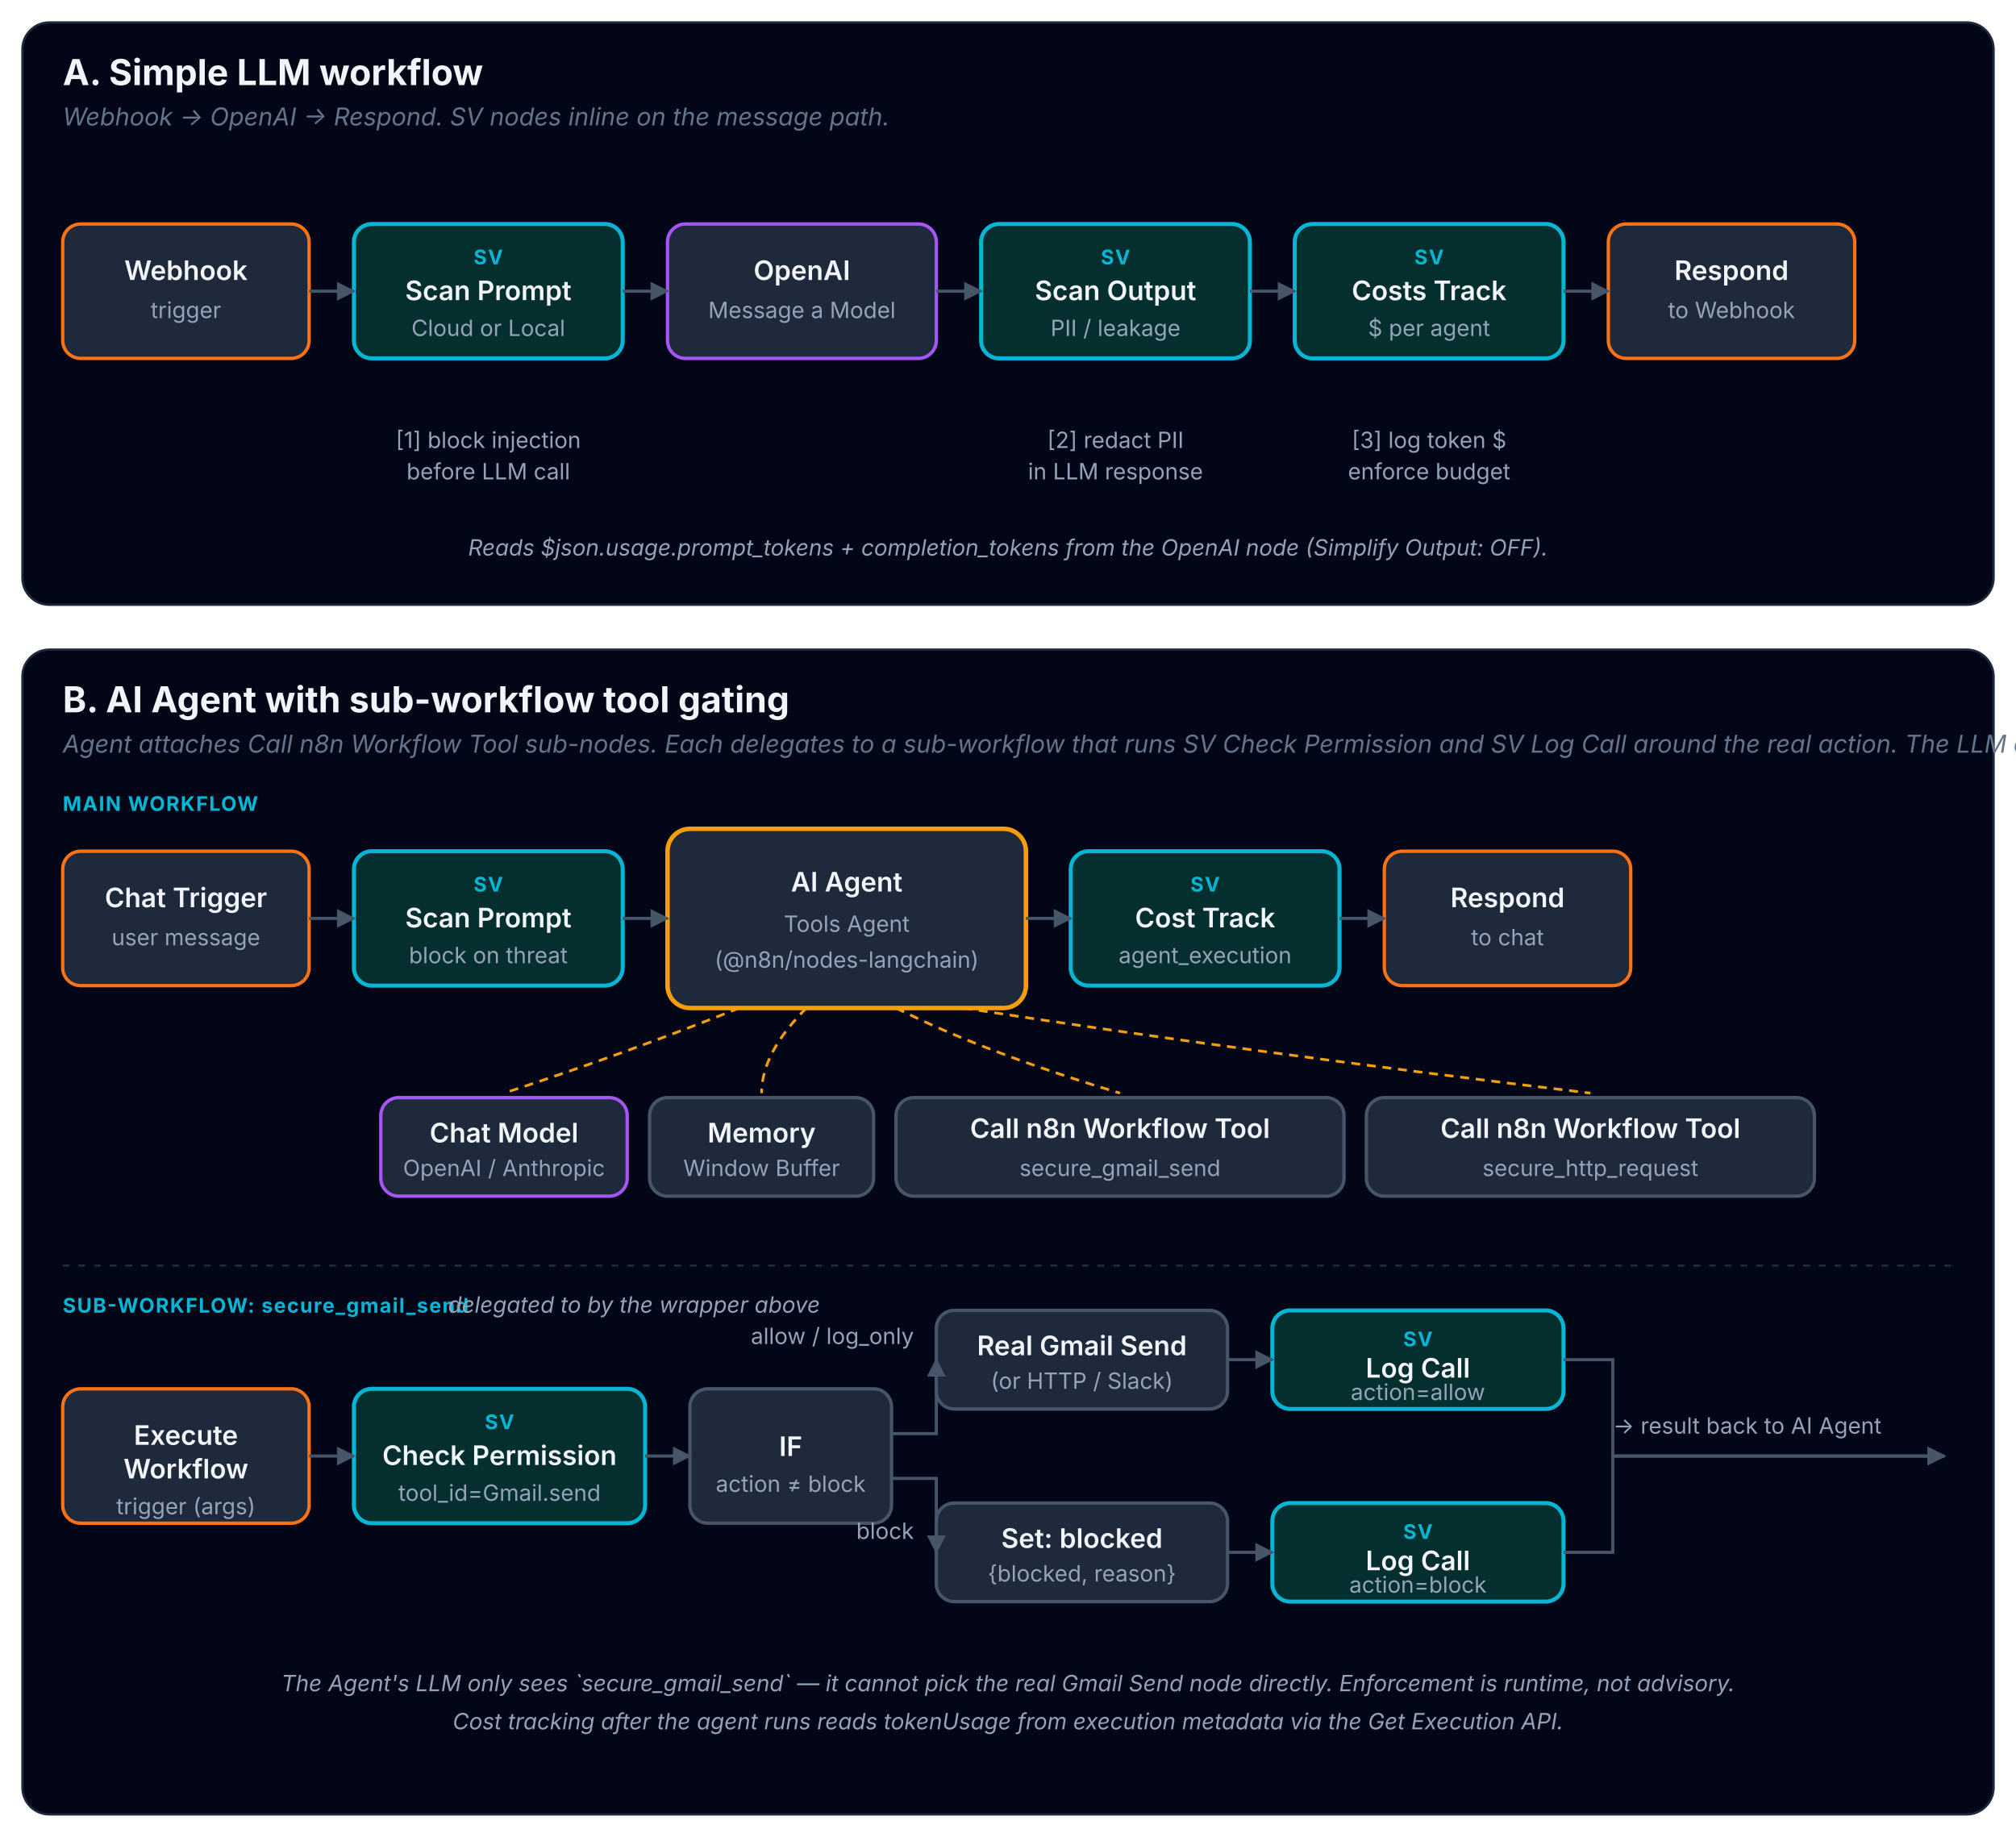
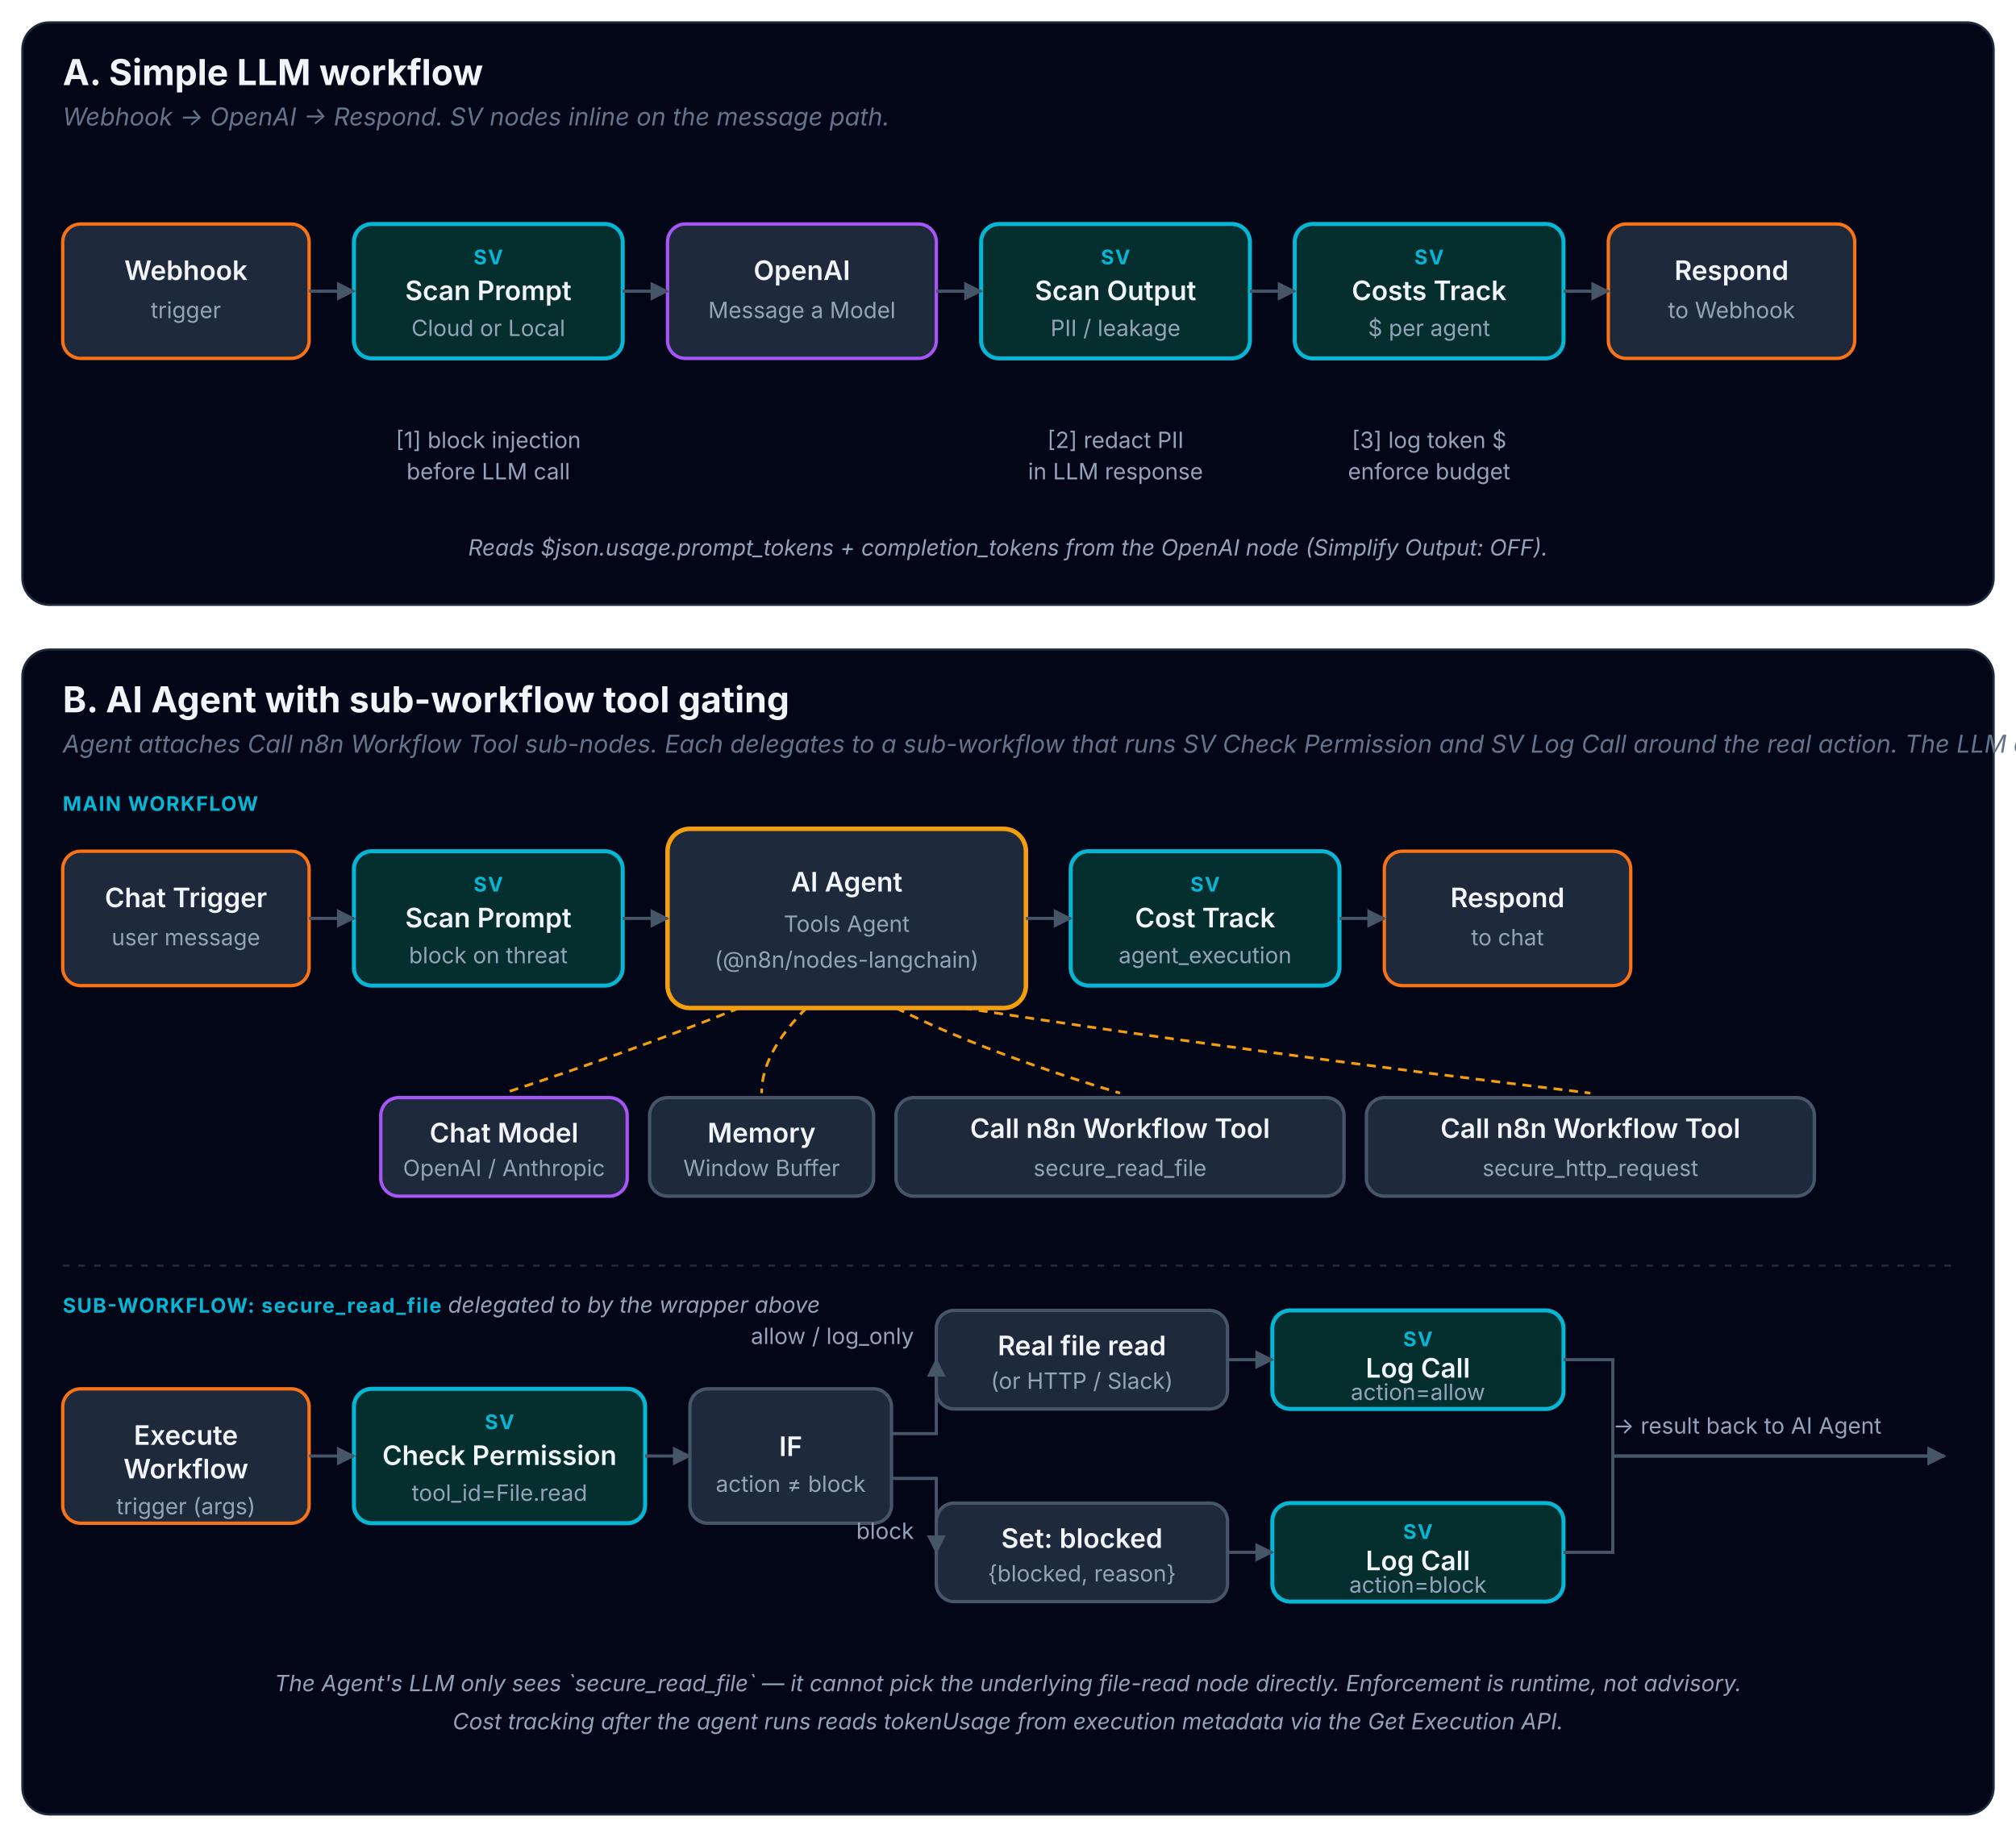
<svg xmlns="http://www.w3.org/2000/svg" viewBox="0 0 900 820" font-family="-apple-system, BlinkMacSystemFont, 'Segoe UI', sans-serif" role="img" aria-label="Two example n8n workflows showing where SecureVector nodes plug in: A) inline LLM workflow with SV Scan Prompt, Scan Output, and Cost Track; B) AI Agent that attaches Call n8n Workflow Tool sub-nodes, each delegating to a sub-workflow that runs SV Check Permission and SV Log Call before invoking the real tool">
  <defs>
    <style>
      .panel       { fill: #020617; stroke: #1e293b; stroke-width: 1; rx: 12; }
      .panel-title { fill: #f1f5f9; font-size: 16px; font-weight: 700; }
      .panel-sub   { fill: #64748b; font-size: 11px; font-style: italic; }

      .n8n         { fill: #1e293b; stroke: #475569; stroke-width: 1.5; rx: 8; }
      .n8n-trigger { fill: #1e293b; stroke: #f97316; stroke-width: 1.5; rx: 8; }
      .n8n-llm     { fill: #1e293b; stroke: #a855f7; stroke-width: 1.5; rx: 8; }
      .n8n-agent   { fill: #1e293b; stroke: #f59e0b; stroke-width: 2;   rx: 10; }
      .sv          { fill: #042f2e; stroke: #06b6d4; stroke-width: 1.8; rx: 8; }

      .label       { fill: #f1f5f9; font-size: 12px; font-weight: 600; }
      .sublabel    { fill: #94a3b8; font-size: 10px; }
      .badge       { fill: #06b6d4; font-size: 9px; font-weight: 700; letter-spacing: 0.5px; }
      .arrow       { stroke: #475569; stroke-width: 1.4; fill: none; marker-end: url(#aw); }
      .arrow-tool  { stroke: #f59e0b; stroke-width: 1.2; fill: none; stroke-dasharray: 4,3; }
      .arrow-gate  { stroke: #06b6d4; stroke-width: 1.4; fill: none; marker-end: url(#aw); }
    </style>
    <marker id="aw" viewBox="0 0 10 10" refX="9" refY="5" markerWidth="6" markerHeight="6" orient="auto">
      <path d="M 0 0 L 10 5 L 0 10 z" fill="#475569" />
    </marker>
  </defs>
  <rect class="panel" x="10" y="10" width="880" height="260" />
  <text class="panel-title" x="28" y="38">A. Simple LLM workflow</text>
  <text class="panel-sub" x="28" y="56">Webhook → OpenAI → Respond. SV nodes inline on the message path.</text>
  <rect class="n8n-trigger" x="28" y="100" width="110" height="60" />
  <text class="label" x="83" y="125" text-anchor="middle">Webhook</text>
  <text class="sublabel" x="83" y="142" text-anchor="middle">trigger</text>
  <rect class="sv" x="158" y="100" width="120" height="60" />
  <text class="badge" x="218" y="118" text-anchor="middle">SV</text>
  <text class="label" x="218" y="134" text-anchor="middle">Scan Prompt</text>
  <text class="sublabel" x="218" y="150" text-anchor="middle">Cloud or Local</text>
  <rect class="n8n-llm" x="298" y="100" width="120" height="60" />
  <text class="label" x="358" y="125" text-anchor="middle">OpenAI</text>
  <text class="sublabel" x="358" y="142" text-anchor="middle">Message a Model</text>
  <rect class="sv" x="438" y="100" width="120" height="60" />
  <text class="badge" x="498" y="118" text-anchor="middle">SV</text>
  <text class="label" x="498" y="134" text-anchor="middle">Scan Output</text>
  <text class="sublabel" x="498" y="150" text-anchor="middle">PII / leakage</text>
  <rect class="sv" x="578" y="100" width="120" height="60" />
  <text class="badge" x="638" y="118" text-anchor="middle">SV</text>
  <text class="label" x="638" y="134" text-anchor="middle">Costs Track</text>
  <text class="sublabel" x="638" y="150" text-anchor="middle">$ per agent</text>
  <rect class="n8n-trigger" x="718" y="100" width="110" height="60" />
  <text class="label" x="773" y="125" text-anchor="middle">Respond</text>
  <text class="sublabel" x="773" y="142" text-anchor="middle">to Webhook</text>
  <line class="arrow" x1="138" y1="130" x2="158" y2="130" />
  <line class="arrow" x1="278" y1="130" x2="298" y2="130" />
  <line class="arrow" x1="418" y1="130" x2="438" y2="130" />
  <line class="arrow" x1="558" y1="130" x2="578" y2="130" />
  <line class="arrow" x1="698" y1="130" x2="718" y2="130" />
  <text class="sublabel" x="218" y="200" text-anchor="middle">[1] block injection</text>
  <text class="sublabel" x="218" y="214" text-anchor="middle">before LLM call</text>
  <text class="sublabel" x="498" y="200" text-anchor="middle">[2] redact PII</text>
  <text class="sublabel" x="498" y="214" text-anchor="middle">in LLM response</text>
  <text class="sublabel" x="638" y="200" text-anchor="middle">[3] log token $</text>
  <text class="sublabel" x="638" y="214" text-anchor="middle">enforce budget</text>
  <text class="sublabel" x="450" y="248" text-anchor="middle" font-style="italic">Reads $json.usage.prompt_tokens + completion_tokens from the OpenAI node (Simplify Output: OFF).</text>
  <rect class="panel" x="10" y="290" width="880" height="520" />
  <text class="panel-title" x="28" y="318">B. AI Agent with sub-workflow tool gating</text>
  <text class="panel-sub" x="28" y="336">Agent attaches Call n8n Workflow Tool sub-nodes. Each delegates to a sub-workflow that runs SV Check Permission and SV Log Call around the real action. The LLM only ever sees the wrapper name; the real tool is unreachable except through the gated path.</text>
  <text class="badge" x="28" y="362" fill="#94a3b8">MAIN WORKFLOW</text>
  <rect class="n8n-trigger" x="28" y="380" width="110" height="60" />
  <text class="label" x="83" y="405" text-anchor="middle">Chat Trigger</text>
  <text class="sublabel" x="83" y="422" text-anchor="middle">user message</text>
  <rect class="sv" x="158" y="380" width="120" height="60" />
  <text class="badge" x="218" y="398" text-anchor="middle">SV</text>
  <text class="label" x="218" y="414" text-anchor="middle">Scan Prompt</text>
  <text class="sublabel" x="218" y="430" text-anchor="middle">block on threat</text>
  <rect class="n8n-agent" x="298" y="370" width="160" height="80" />
  <text class="label" x="378" y="398" text-anchor="middle">AI Agent</text>
  <text class="sublabel" x="378" y="416" text-anchor="middle">Tools Agent</text>
  <text class="sublabel" x="378" y="432" text-anchor="middle">(@n8n/nodes-langchain)</text>
  <rect class="sv" x="478" y="380" width="120" height="60" />
  <text class="badge" x="538" y="398" text-anchor="middle">SV</text>
  <text class="label" x="538" y="414" text-anchor="middle">Cost Track</text>
  <text class="sublabel" x="538" y="430" text-anchor="middle">agent_execution</text>
  <rect class="n8n-trigger" x="618" y="380" width="110" height="60" />
  <text class="label" x="673" y="405" text-anchor="middle">Respond</text>
  <text class="sublabel" x="673" y="422" text-anchor="middle">to chat</text>
  <line class="arrow" x1="138" y1="410" x2="158" y2="410" />
  <line class="arrow" x1="278" y1="410" x2="298" y2="410" />
  <line class="arrow" x1="458" y1="410" x2="478" y2="410" />
  <line class="arrow" x1="598" y1="410" x2="618" y2="410" />
  <rect class="n8n-llm" x="170" y="490" width="110" height="44" />
  <text class="label" x="225" y="510" text-anchor="middle">Chat Model</text>
  <text class="sublabel" x="225" y="525" text-anchor="middle">OpenAI / Anthropic</text>
  <rect class="n8n" x="290" y="490" width="100" height="44" />
  <text class="label" x="340" y="510" text-anchor="middle">Memory</text>
  <text class="sublabel" x="340" y="525" text-anchor="middle">Window Buffer</text>
  <rect class="n8n" x="400" y="490" width="200" height="44" stroke="#f59e0b" stroke-width="1.5" />
  <text class="label" x="500" y="508" text-anchor="middle">Call n8n Workflow Tool</text>
-   <text class="sublabel" x="500" y="525" text-anchor="middle" fill="#fbbf24">secure_gmail_send</text>
+   <text class="sublabel" x="500" y="525" text-anchor="middle" fill="#fbbf24">secure_read_file</text>
  <rect class="n8n" x="610" y="490" width="200" height="44" stroke="#f59e0b" stroke-width="1.5" />
  <text class="label" x="710" y="508" text-anchor="middle">Call n8n Workflow Tool</text>
  <text class="sublabel" x="710" y="525" text-anchor="middle" fill="#fbbf24">secure_http_request</text>
  <path class="arrow-tool" d="M 330 450 Q 280 470 225 488" />
  <path class="arrow-tool" d="M 360 450 Q 340 470 340 488" />
  <path class="arrow-tool" d="M 400 450 Q 440 470 500 488" />
  <path class="arrow-tool" d="M 430 450 Q 560 470 710 488" />
  <line x1="28" y1="565" x2="872" y2="565" stroke="#1e293b" stroke-width="1" stroke-dasharray="3,4" />
-   <text class="badge" x="28" y="586" fill="#94a3b8">SUB-WORKFLOW: secure_gmail_send</text>
+   <text class="badge" x="28" y="586" fill="#94a3b8">SUB-WORKFLOW: secure_read_file</text>
  <text class="sublabel" x="200" y="586" font-style="italic">delegated to by the wrapper above</text>
  <rect class="n8n-trigger" x="28" y="620" width="110" height="60" />
  <text class="label" x="83" y="645" text-anchor="middle">Execute</text>
  <text class="label" x="83" y="660" text-anchor="middle">Workflow</text>
  <text class="sublabel" x="83" y="676" text-anchor="middle">trigger (args)</text>
  <rect class="sv" x="158" y="620" width="130" height="60" />
  <text class="badge" x="223" y="638" text-anchor="middle">SV</text>
  <text class="label" x="223" y="654" text-anchor="middle">Check Permission</text>
-   <text class="sublabel" x="223" y="670" text-anchor="middle">tool_id=Gmail.send</text>
+   <text class="sublabel" x="223" y="670" text-anchor="middle">tool_id=File.read</text>
  <rect class="n8n" x="308" y="620" width="90" height="60" />
  <text class="label" x="353" y="650" text-anchor="middle">IF</text>
  <text class="sublabel" x="353" y="666" text-anchor="middle">action ≠ block</text>
  <rect class="n8n" x="418" y="585" width="130" height="44" />
-   <text class="label" x="483" y="605" text-anchor="middle">Real Gmail Send</text>
+   <text class="label" x="483" y="605" text-anchor="middle">Real file read</text>
  <text class="sublabel" x="483" y="620" text-anchor="middle">(or HTTP / Slack)</text>
  <rect class="sv" x="568" y="585" width="130" height="44" />
  <text class="badge" x="633" y="601" text-anchor="middle">SV</text>
  <text class="label" x="633" y="615" text-anchor="middle">Log Call</text>
  <text class="sublabel" x="633" y="625" text-anchor="middle">action=allow</text>
  <rect class="n8n" x="418" y="671" width="130" height="44" />
  <text class="label" x="483" y="691" text-anchor="middle">Set: blocked</text>
  <text class="sublabel" x="483" y="706" text-anchor="middle">{blocked, reason}</text>
  <rect class="sv" x="568" y="671" width="130" height="44" />
  <text class="badge" x="633" y="687" text-anchor="middle">SV</text>
  <text class="label" x="633" y="701" text-anchor="middle">Log Call</text>
  <text class="sublabel" x="633" y="711" text-anchor="middle">action=block</text>
  <line class="arrow" x1="138" y1="650" x2="158" y2="650" />
  <line class="arrow" x1="288" y1="650" x2="308" y2="650" />
  <path class="arrow" d="M 398 640 L 418 640 L 418 607" />
  <path class="arrow" d="M 398 660 L 418 660 L 418 693" />
  <line class="arrow" x1="548" y1="607" x2="568" y2="607" />
  <line class="arrow" x1="548" y1="693" x2="568" y2="693" />
  <text class="sublabel" x="408" y="600" text-anchor="end" fill="#22d3ee">allow / log_only</text>
  <text class="sublabel" x="408" y="687" text-anchor="end" fill="#f87171">block</text>
  <path class="arrow" d="M 698 607 L 720 607 L 720 650 L 868 650" stroke="#06b6d4" />
  <path class="arrow" d="M 698 693 L 720 693 L 720 650 L 868 650" stroke="#06b6d4" />
  <text class="sublabel" x="780" y="640" text-anchor="middle" fill="#22d3ee">→ result back to AI Agent</text>
-   <text class="sublabel" x="450" y="755" text-anchor="middle" font-style="italic">The Agent's LLM only sees `secure_gmail_send` — it cannot pick the real Gmail Send node directly. Enforcement is runtime, not advisory.</text>
+   <text class="sublabel" x="450" y="755" text-anchor="middle" font-style="italic">The Agent's LLM only sees `secure_read_file` — it cannot pick the underlying file-read node directly. Enforcement is runtime, not advisory.</text>
  <text class="sublabel" x="450" y="772" text-anchor="middle" font-style="italic">Cost tracking after the agent runs reads tokenUsage from execution metadata via the Get Execution API.</text>
</svg>
